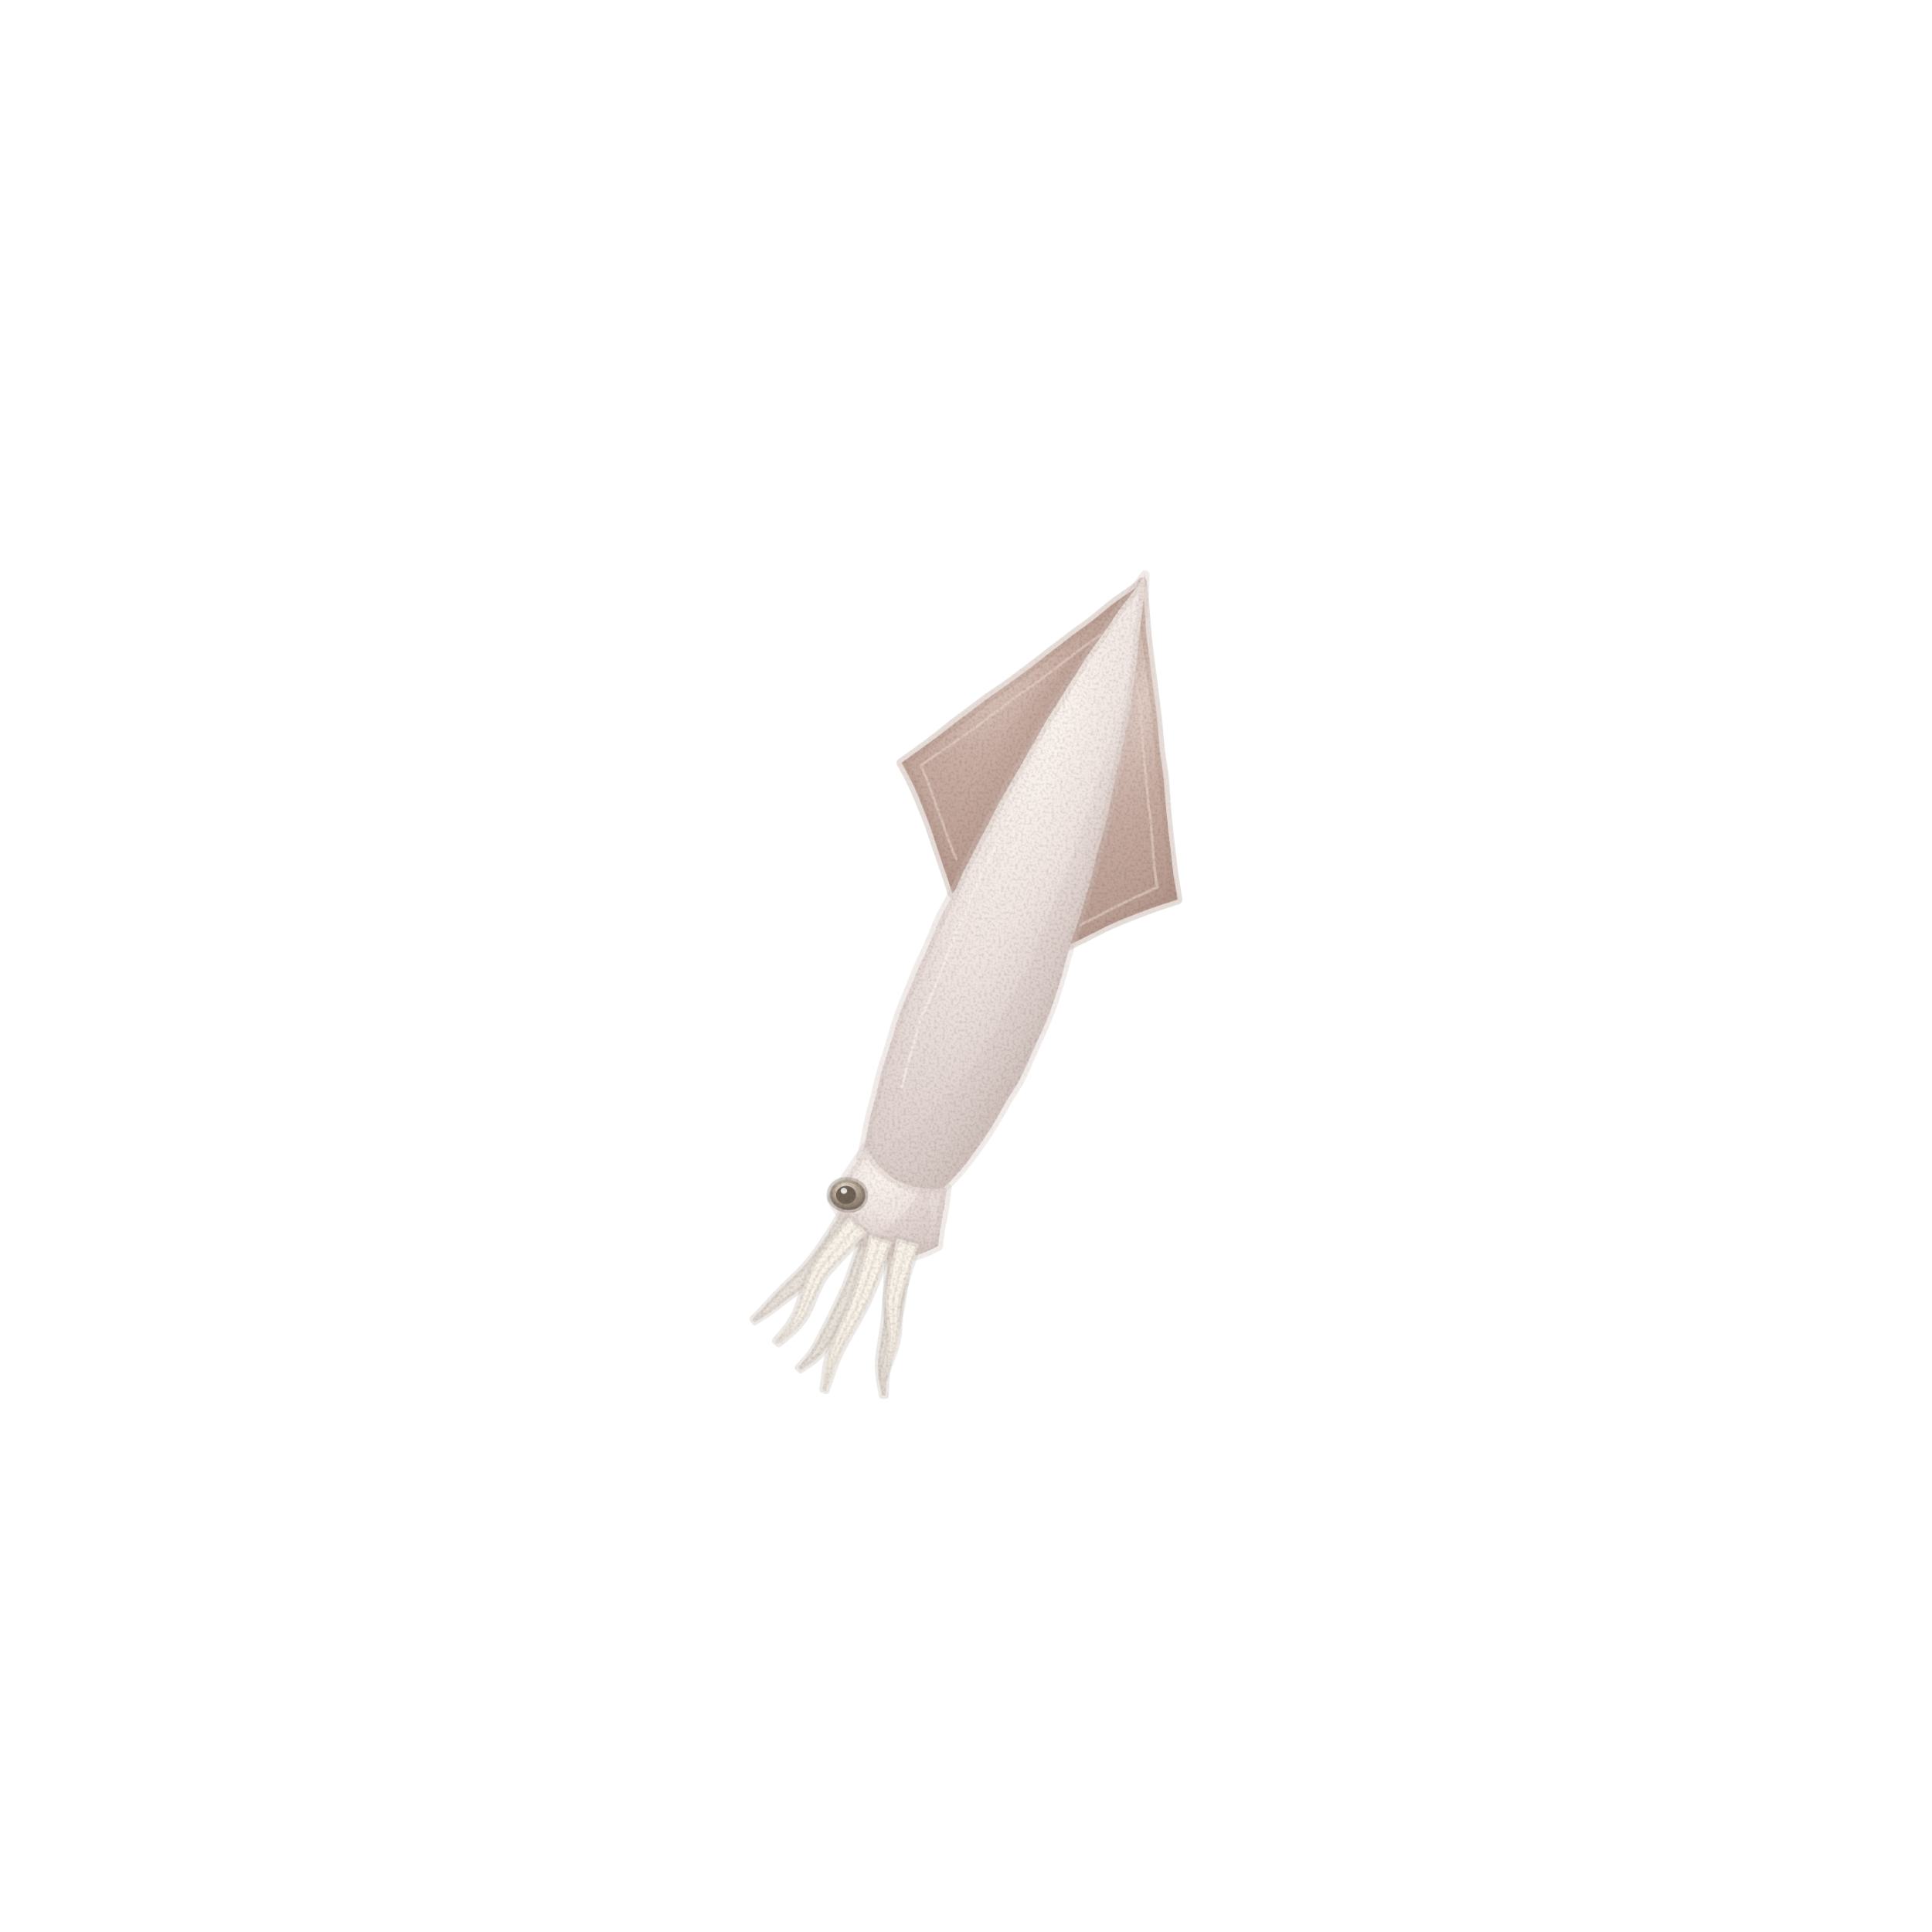
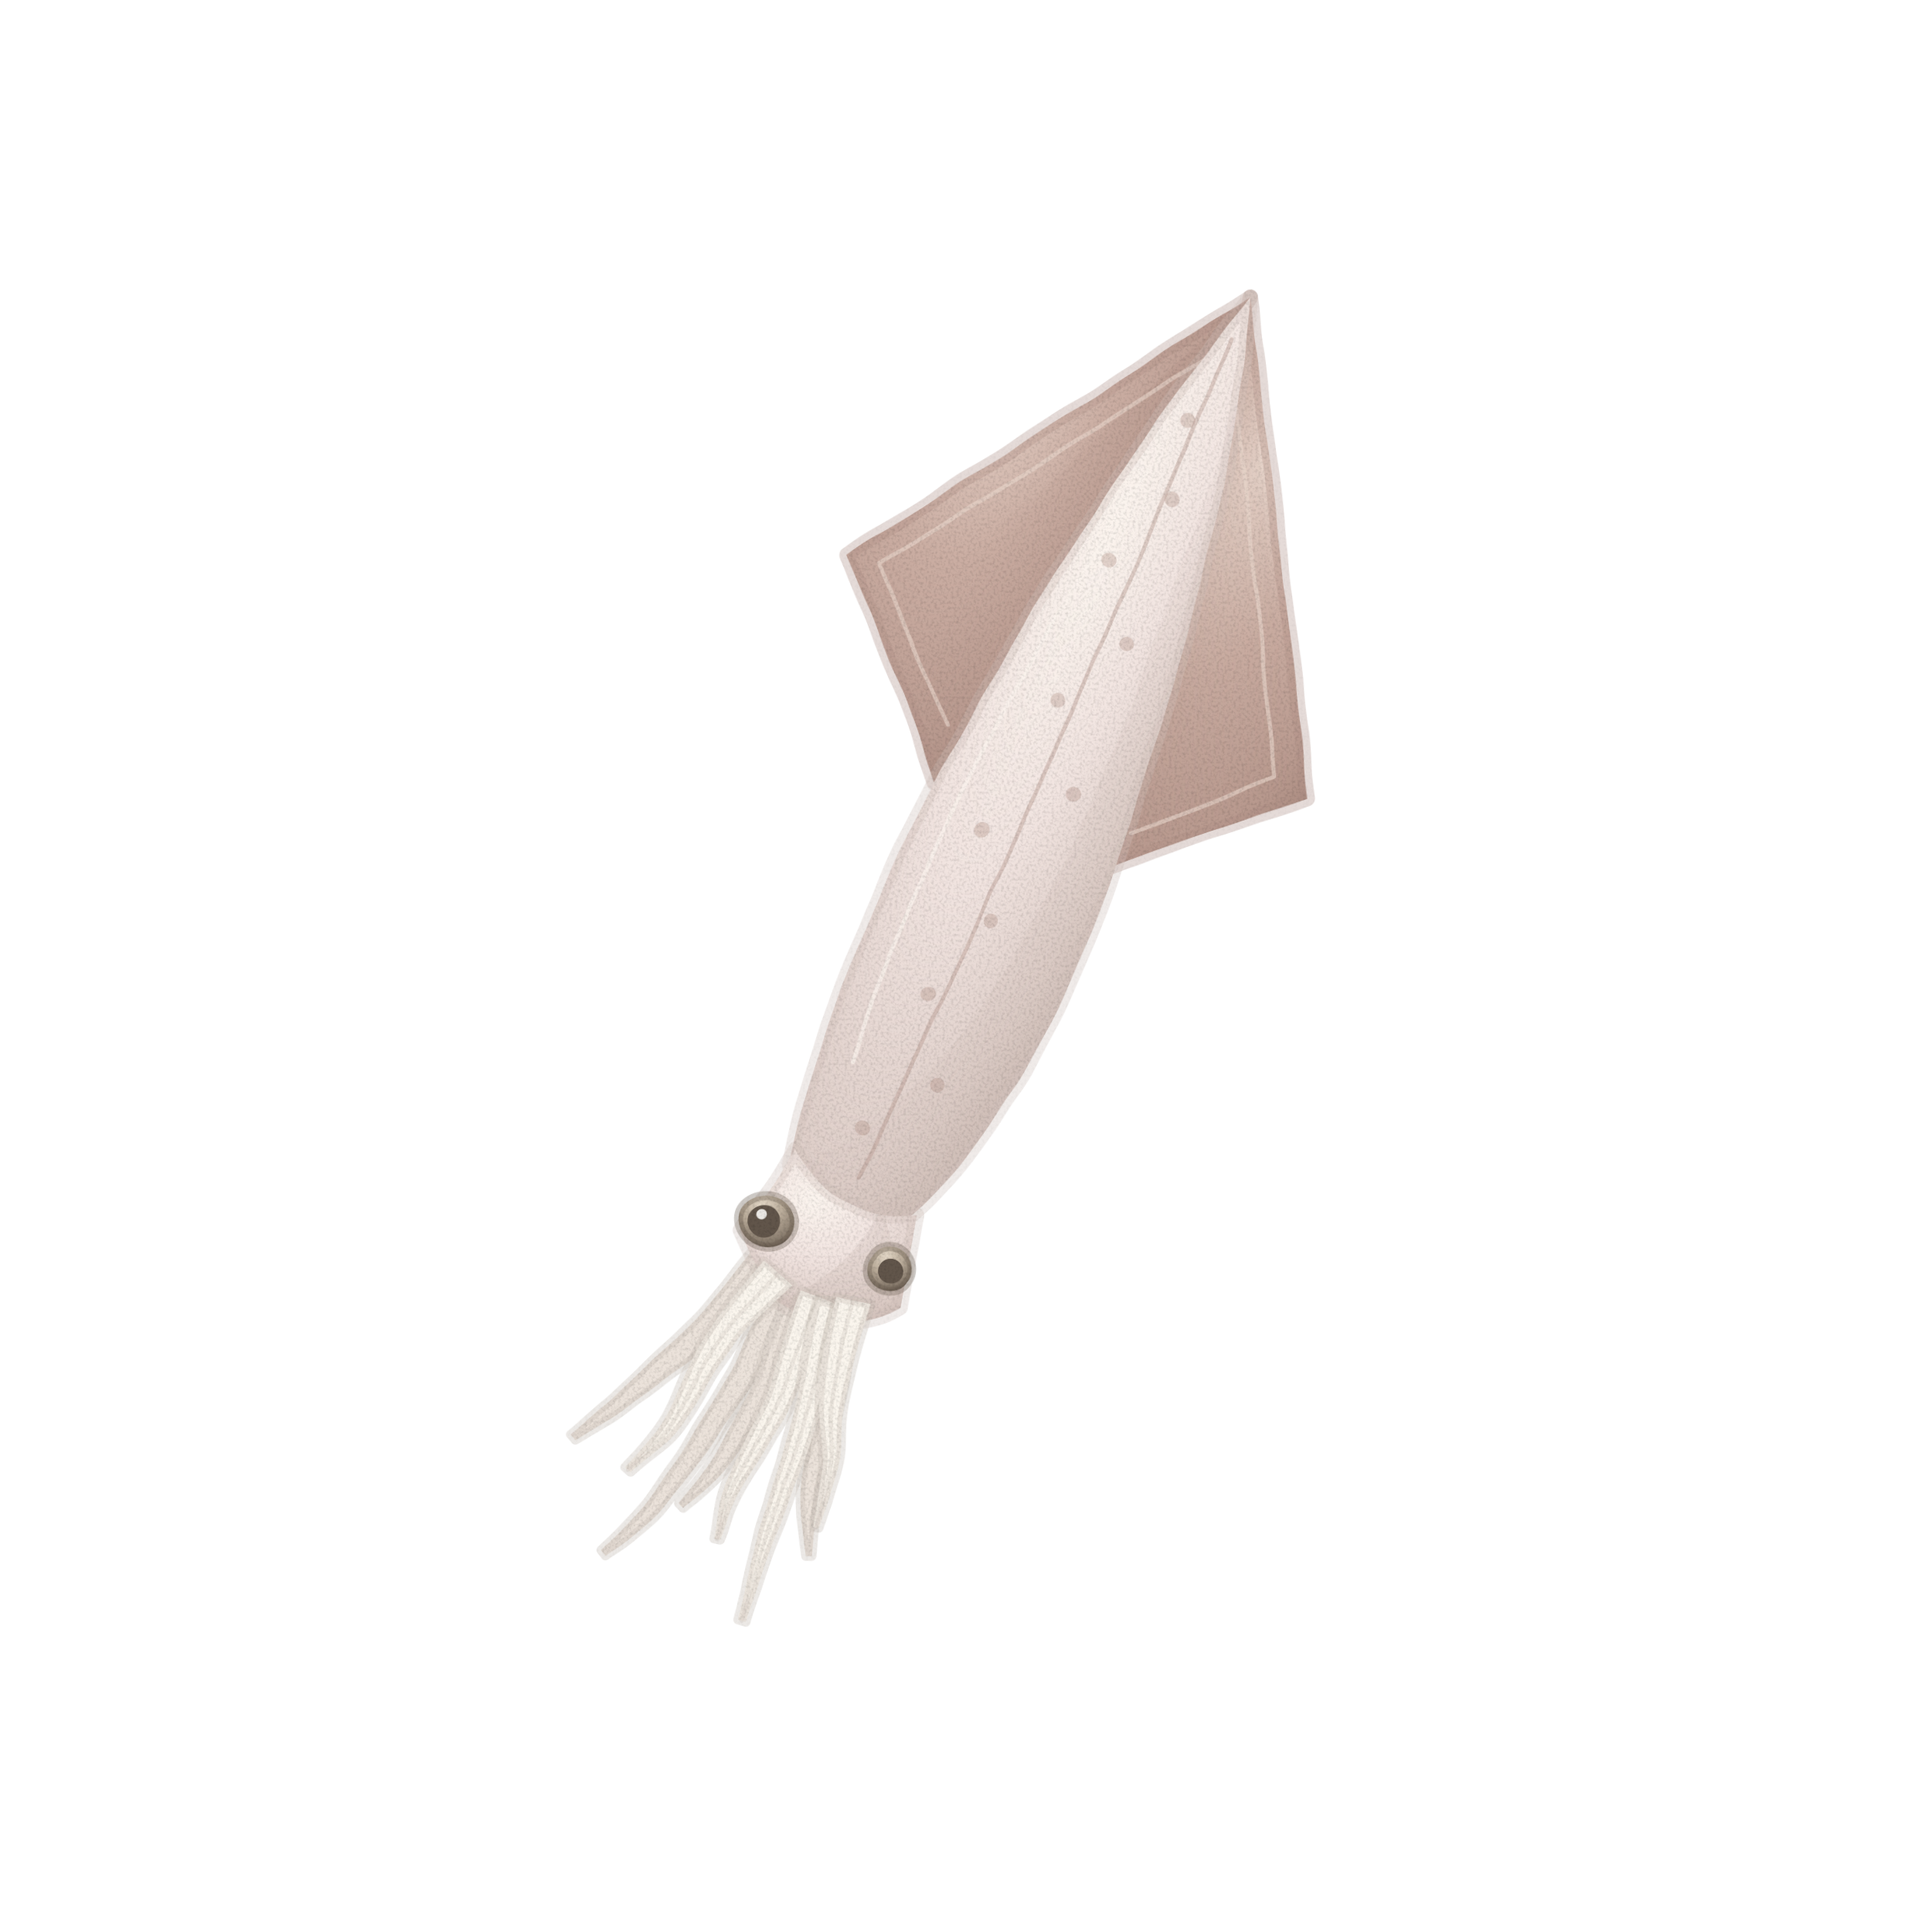
<svg xmlns="http://www.w3.org/2000/svg" viewBox="0 0 512 512" role="img" aria-label="제주한치(창꼴뚜기) — 움직임, 윤곽 없는 수채" data-asset="watercolor-jeju-hanchi-motion" data-food="jeju-hanchi" data-style="watercolor" data-variant="motion" stroke-linecap="round" stroke-linejoin="round">
  <style>[data-asset="watercolor-jeju-hanchi-motion"] [data-part="hanchi"]{transform-box:fill-box;transform-origin:center;animation:watercolor-jeju-hanchi-motion-m0 7.6s cubic-bezier(.37,0,.63,1) 0s infinite}[data-asset="watercolor-jeju-hanchi-motion"] [data-part="shine"]{transform-box:fill-box;transform-origin:center;animation:watercolor-jeju-hanchi-motion-m1 7.6s cubic-bezier(.37,0,.63,1) -0.684s infinite}@keyframes watercolor-jeju-hanchi-motion-m0{0%,100%{translate:0 0px}25%{translate:0 2.25px}75%{translate:0 -2.25px}}@keyframes watercolor-jeju-hanchi-motion-m1{0%,100%{translate:0px 0}25%{translate:2.25px 0}75%{translate:-2.25px 0}}@media (prefers-reduced-motion:reduce){[data-asset="watercolor-jeju-hanchi-motion"] *{animation:none!important}}</style>
  <defs>
    <radialGradient id="watercolor-jeju-hanchi-motion-g-fin-soft" cx="0.3" cy="0.26" r="0.84">
-       <stop offset="0" stop-color="#e5d2c9" />
-       <stop offset="0.45" stop-color="#caafa5" />
-       <stop offset="0.86" stop-color="#bb9e93" />
-       <stop offset="1" stop-color="#b19388" />
+       <stop offset="0" stop-color="#e7d4ca" />
+       <stop offset="0.45" stop-color="#caada2" />
+       <stop offset="0.86" stop-color="#b99a8f" />
+       <stop offset="1" stop-color="#ae8f84" />
    </radialGradient>
    <clipPath id="watercolor-jeju-hanchi-motion-clip0">
-       <path d="M248 112 L207 180 Q219 190 232 207 L241 183 Q243 143 248 112Z" />
+       <path d="M248 110 L202 180 Q216 192 232 210 L241 183 Q243 143 248 110 Z" />
    </clipPath>
    <linearGradient id="watercolor-jeju-hanchi-motion-fade2" x1="0" y1="0.5" x2="1" y2="0.5">
-       <stop offset="0" stop-color="#b19388" stop-opacity="0" />
-       <stop offset="0.25" stop-color="#b19388" stop-opacity="0" />
-       <stop offset="1" stop-color="#b19388" stop-opacity="0.33" />
+       <stop offset="0" stop-color="#ae8f84" stop-opacity="0" />
+       <stop offset="0.25" stop-color="#ae8f84" stop-opacity="0" />
+       <stop offset="1" stop-color="#ae8f84" stop-opacity="0.35" />
    </linearGradient>
    <clipPath id="watercolor-jeju-hanchi-motion-clip1">
-       <path d="M248 112 L288 186 Q276 196 265 210 L259 181 Q255 142 248 112Z" />
+       <path d="M248 110 L293 186 Q279 198 265 212 L259 181 Q255 142 248 110 Z" />
    </clipPath>
    <linearGradient id="watercolor-jeju-hanchi-motion-fade4" x1="1" y1="0" x2="0" y2="1">
-       <stop offset="0" stop-color="#b19388" stop-opacity="0" />
-       <stop offset="0.25" stop-color="#b19388" stop-opacity="0" />
-       <stop offset="1" stop-color="#b19388" stop-opacity="0.27" />
+       <stop offset="0" stop-color="#ae8f84" stop-opacity="0" />
+       <stop offset="0.25" stop-color="#ae8f84" stop-opacity="0" />
+       <stop offset="1" stop-color="#ae8f84" stop-opacity="0.29" />
    </linearGradient>
    <radialGradient id="watercolor-jeju-hanchi-motion-g-body-soft" cx="0.3" cy="0.26" r="0.84">
-       <stop offset="0" stop-color="#fbf3ed" />
-       <stop offset="0.45" stop-color="#f0e5e1" />
-       <stop offset="0.86" stop-color="#ddcfcb" />
-       <stop offset="1" stop-color="#d1c2bd" />
+       <stop offset="0" stop-color="#fbf4ee" />
+       <stop offset="0.45" stop-color="#f1e4e0" />
+       <stop offset="0.86" stop-color="#ddcdc7" />
+       <stop offset="1" stop-color="#d0bfb8" />
    </radialGradient>
    <clipPath id="watercolor-jeju-hanchi-motion-clip2">
-       <path d="M248 110 C257 134 263 169 267 211 C270 239 266 267 258 283 Q247 290 236 281 C231 255 230 229 233 199 C236 166 241 137 248 110Z" />
+       <path d="M248 110 C257 134 263 169 267 211 C270 239 266 267 258 283 Q247 290 236 281 C231 255 230 229 233 199 C236 166 241 137 248 110 Z" />
    </clipPath>
    <linearGradient id="watercolor-jeju-hanchi-motion-fade7" x1="0" y1="0.3" x2="1" y2="0.8">
-       <stop offset="0" stop-color="#d1c2bd" stop-opacity="0" />
-       <stop offset="0.15" stop-color="#d1c2bd" stop-opacity="0" />
-       <stop offset="1" stop-color="#d1c2bd" stop-opacity="0.31" />
+       <stop offset="0" stop-color="#d0bfb8" stop-opacity="0" />
+       <stop offset="0.15" stop-color="#d0bfb8" stop-opacity="0" />
+       <stop offset="1" stop-color="#d0bfb8" stop-opacity="0.33" />
    </linearGradient>
    <radialGradient id="watercolor-jeju-hanchi-motion-gloss">
      <stop stop-color="#fffdf9" stop-opacity=".85" />
      <stop offset=".6" stop-color="#fffdf9" stop-opacity=".25" />
      <stop offset="1" stop-color="#fffdf9" stop-opacity="0" />
    </radialGradient>
    <clipPath id="watercolor-jeju-hanchi-motion-clip3">
-       <path d="M236 278 Q248 287 260 280 L264 295 Q255 306 242 302 L233 294Z" />
+       <path d="M236 278 Q248 287 260 280 L264 296 Q255 307 242 303 L233 295 Z" />
    </clipPath>
    <radialGradient id="watercolor-jeju-hanchi-motion-g-eye-soft" cx="0.3" cy="0.26" r="0.84">
      <stop offset="0" stop-color="#e4d8c7" />
      <stop offset="0.45" stop-color="#baac9a" />
-       <stop offset="0.86" stop-color="#8c7e70" />
-       <stop offset="1" stop-color="#6f6256" />
+       <stop offset="0.86" stop-color="#837668" />
+       <stop offset="1" stop-color="#61554a" />
    </radialGradient>
    <filter id="watercolor-jeju-hanchi-motion-fx" filterUnits="userSpaceOnUse" x="0" y="0" width="512" height="512" color-interpolation-filters="sRGB">
      <feTurbulence type="fractalNoise" baseFrequency="0.05" numOctaves="2" seed="7" result="w" />
      <feDisplacementMap in="SourceGraphic" in2="w" scale="1.4" xChannelSelector="R" yChannelSelector="G" result="d" />
      <feTurbulence type="fractalNoise" baseFrequency="1.35" numOctaves="2" seed="3" result="n" />
      <feColorMatrix in="n" type="matrix" values="0 0 0 0 0 0 0 0 0 0 0 0 0 0 0 0.24 0 0 0 -0.101" result="na" />
      <feComposite in="na" in2="d" operator="in" result="g" />
      <feMerge>
        <feMergeNode in="d" />
        <feMergeNode in="g" />
      </feMerge>
    </filter>
  </defs>
  <g filter="url(#watercolor-jeju-hanchi-motion-fx)">
    <g data-part="hanchi">
-       <g transform="translate(0 35) rotate(22 256 256)">
-         <path d="M236.8 295.1 C236.3 297.7 235.1 305.5 233.7 310.2 C232.4 314.9 230 319.8 228.6 323.4 C227.3 326.9 226 330.3 225.5 331.7 L226.5 332.3 C227.3 331 229.4 328.1 231.4 324.6 C233.3 321.2 236.3 316.4 238.3 311.8 C240.2 307.2 242.4 299.3 243.2 296.9Z" fill="#e9e2da" stroke="#c3b9b1" stroke-width="1.6" stroke-opacity="0.32" />
-         <path d="M243.9 298 C244 301 244.8 310.3 244.8 315.9 C244.7 321.5 244.2 327.9 243.7 331.7 C243.1 335.5 241.9 337.6 241.5 338.8 L242.5 339.2 C243.1 338 245.2 336.1 246.3 332.3 C247.5 328.4 248.6 321.8 249.2 316.1 C249.9 310.4 250 301 250.1 298Z" fill="#e9e2da" stroke="#c3b9b1" stroke-width="1.6" stroke-opacity="0.32" />
-         <path d="M251 298.9 C252 301.7 255.2 310.3 256.8 315.5 C258.4 320.8 259.4 326.8 260.6 330.4 C261.9 334 263.9 336.1 264.5 337.2 L265.5 336.8 C265.1 335.6 264.1 333.4 263.4 329.6 C262.6 325.9 262.2 319.9 261.2 314.5 C260.1 309 257.7 300 257 297.1Z" fill="#e9e2da" stroke="#c3b9b1" stroke-width="1.6" stroke-opacity="0.32" />
-         <path d="M248 112 L207 180 Q219 190 232 207 L241 183 Q243 143 248 112Z" fill="url(#watercolor-jeju-hanchi-motion-g-fin-soft)" stroke="#b19388" stroke-width="2.6" stroke-opacity="0.32" />
-         <path d="M248 112 L288 186 Q276 196 265 210 L259 181 Q255 142 248 112Z" fill="url(#watercolor-jeju-hanchi-motion-g-fin-soft)" stroke="#b19388" stroke-width="2.6" stroke-opacity="0.32" />
+       <g transform="translate(256 248) rotate(24) scale(1.52) translate(-248 -232)">
+         <path d="M236.8 295.9 C235.9 298.7 233.6 307.7 231.7 313.1 C229.8 318.5 227.5 323.9 225.6 328.3 C223.7 332.7 221.3 337.8 220.4 339.7 L221.6 340.3 C222.7 338.5 225.9 333.9 228.4 329.7 C230.9 325.5 233.8 320.2 236.3 314.9 C238.8 309.7 242.1 300.9 243.2 298.1Z" fill="#ebe2da" stroke="#c4b9b0" stroke-width="1.6" stroke-opacity="0.32" />
+         <path d="M242.1 298.7 C241.9 302.6 241.6 314.2 240.9 321.7 C240.1 329.2 238.9 338 237.6 343.6 C236.4 349.3 234.1 353.7 233.4 355.7 L234.6 356.3 C235.6 354.3 238.6 350 240.4 344.4 C242.1 338.7 243.9 329.8 245.1 322.3 C246.4 314.8 247.4 303.1 247.9 299.3Z" fill="#ebe2da" stroke="#c4b9b0" stroke-width="1.6" stroke-opacity="0.32" />
+         <path d="M244.8 299 C244.9 302.1 245.7 312.1 245.7 317.9 C245.7 323.7 245.1 329.6 244.6 333.7 C244.1 337.9 242.8 341.3 242.5 342.8 L243.5 343.2 C244.2 341.7 246.3 338.5 247.4 334.3 C248.5 330.1 249.7 324 250.3 318.1 C250.9 312.3 251.1 302.2 251.2 299Z" fill="#ebe2da" stroke="#c4b9b0" stroke-width="1.6" stroke-opacity="0.32" />
+         <path d="M250.9 299.9 C251.9 302.8 255 312 256.7 317.6 C258.5 323.2 260 329.3 261.6 333.4 C263.2 337.6 265.6 340.8 266.5 342.2 L267.5 341.8 C267 340.2 265.4 336.8 264.4 332.6 C263.3 328.3 262.5 322.1 261.3 316.4 C260 310.7 257.8 301.2 257.1 298.1Z" fill="#ebe2da" stroke="#c4b9b0" stroke-width="1.6" stroke-opacity="0.32" />
+         <path d="M248 110 L202 180 Q216 192 232 210 L241 183 Q243 143 248 110 Z" fill="url(#watercolor-jeju-hanchi-motion-g-fin-soft)" stroke="#ae8f84" stroke-width="2.6" stroke-opacity="0.32" />
+         <path d="M248 110 L293 186 Q279 198 265 212 L259 181 Q255 142 248 110 Z" fill="url(#watercolor-jeju-hanchi-motion-g-fin-soft)" stroke="#ae8f84" stroke-width="2.6" stroke-opacity="0.32" />
        <g clip-path="url(#watercolor-jeju-hanchi-motion-clip0)">
-           <path d="M248 112 L220 186 L234 207 L242 180Z" fill="url(#watercolor-jeju-hanchi-motion-fade2)" />
+           <path d="M248 110 L215 186 L234 210 L242 180 Z" fill="url(#watercolor-jeju-hanchi-motion-fade2)" />
        </g>
        <g clip-path="url(#watercolor-jeju-hanchi-motion-clip1)">
-           <path d="M249 115 L285 185 L265 208 L259 181Z" fill="url(#watercolor-jeju-hanchi-motion-fade4)" />
+           <path d="M249 114 L289 185 L265 210 L259 181 Z" fill="url(#watercolor-jeju-hanchi-motion-fade4)" />
        </g>
-         <path d="M246 124 L212 179 L230 198" fill="none" stroke="#e5d2c9" stroke-width="0.7" opacity="0.63" />
-         <path d="M251 126 L282 185 L267 202" fill="none" stroke="#e5d2c9" stroke-width="0.7" opacity="0.63" />
-         <path d="M248 110 C257 134 263 169 267 211 C270 239 266 267 258 283 Q247 290 236 281 C231 255 230 229 233 199 C236 166 241 137 248 110Z" fill="url(#watercolor-jeju-hanchi-motion-g-body-soft)" stroke="#d1c2bd" stroke-width="2.6" stroke-opacity="0.32" />
+         <path d="M246 122 L208 179 L230 200" fill="none" stroke="#e7d4ca" stroke-width="0.7" opacity="0.65" />
+         <path d="M251 124 L286 185 L267 204" fill="none" stroke="#e7d4ca" stroke-width="0.7" opacity="0.65" />
+         <path d="M248 110 C257 134 263 169 267 211 C270 239 266 267 258 283 Q247 290 236 281 C231 255 230 229 233 199 C236 166 241 137 248 110 Z" fill="url(#watercolor-jeju-hanchi-motion-g-body-soft)" stroke="#d0bfb8" stroke-width="2.6" stroke-opacity="0.32" />
        <g clip-path="url(#watercolor-jeju-hanchi-motion-clip2)">
-           <path d="M253 117 C269 177 273 240 258 284 Q246 291 237 281 C260 257 259 218 258 185Z" fill="url(#watercolor-jeju-hanchi-motion-fade7)" />
-           <path d="M244 145 Q233 210 239 260" fill="none" stroke="#fbf3ed" stroke-width="0.7" opacity="0.66" />
-           <g data-part="shine" opacity="0.2">
-             <path d="M245 150 Q236 195 240 225 Q242 230 244 223 Q242 186 249 154Z" fill="url(#watercolor-jeju-hanchi-motion-gloss)" opacity="0.54" />
+           <path d="M253 117 C269 177 273 240 258 284 Q246 291 237 281 C260 257 259 218 258 185 Z" fill="url(#watercolor-jeju-hanchi-motion-fade7)" />
+           <path d="M248 118 Q250 198 248 278" fill="none" stroke="#ae8f84" stroke-width="0.7" opacity="0.38" />
+           <path d="M245.7 134 A1.3 1.3 0 1 0 248.3 134 A1.3 1.3 0 1 0 245.7 134Z" fill="#ae8f84" opacity="0.35" />
+           <path d="M248.7 148 A1.3 1.3 0 1 0 251.3 148 A1.3 1.3 0 1 0 248.7 148Z" fill="#ae8f84" opacity="0.35" />
+           <path d="M242.7 162 A1.3 1.3 0 1 0 245.3 162 A1.3 1.3 0 1 0 242.7 162Z" fill="#ae8f84" opacity="0.35" />
+           <path d="M251.7 174 A1.3 1.3 0 1 0 254.3 174 A1.3 1.3 0 1 0 251.7 174Z" fill="#ae8f84" opacity="0.35" />
+           <path d="M244.7 188 A1.3 1.3 0 1 0 247.3 188 A1.3 1.3 0 1 0 244.7 188Z" fill="#ae8f84" opacity="0.35" />
+           <path d="M253.7 202 A1.3 1.3 0 1 0 256.3 202 A1.3 1.3 0 1 0 253.7 202Z" fill="#ae8f84" opacity="0.35" />
+           <path d="M241.7 214 A1.3 1.3 0 1 0 244.3 214 A1.3 1.3 0 1 0 241.7 214Z" fill="#ae8f84" opacity="0.35" />
+           <path d="M249.7 228 A1.3 1.3 0 1 0 252.3 228 A1.3 1.3 0 1 0 249.7 228Z" fill="#ae8f84" opacity="0.35" />
+           <path d="M244.7 244 A1.3 1.3 0 1 0 247.3 244 A1.3 1.3 0 1 0 244.7 244Z" fill="#ae8f84" opacity="0.35" />
+           <path d="M252.7 258 A1.3 1.3 0 1 0 255.3 258 A1.3 1.3 0 1 0 252.7 258Z" fill="#ae8f84" opacity="0.35" />
+           <path d="M243.7 270 A1.3 1.3 0 1 0 246.3 270 A1.3 1.3 0 1 0 243.7 270Z" fill="#ae8f84" opacity="0.35" />
+           <path d="M244 145 Q233 210 239 260" fill="none" stroke="#fbf4ee" stroke-width="0.7" opacity="0.68" />
+           <g data-part="shine" opacity="0.22">
+             <path d="M245 150 Q236 195 240 225 Q242 230 244 223 Q242 186 249 154 Z" fill="url(#watercolor-jeju-hanchi-motion-gloss)" opacity="0.56" />
          </g>
        </g>
-         <path d="M236 278 Q248 287 260 280 L264 295 Q255 306 242 302 L233 294Z" fill="url(#watercolor-jeju-hanchi-motion-g-body-soft)" stroke="#d1c2bd" stroke-width="2.6" stroke-opacity="0.32" />
+         <path d="M236 278 Q248 287 260 280 L264 296 Q255 307 242 303 L233 295 Z" fill="url(#watercolor-jeju-hanchi-motion-g-body-soft)" stroke="#d0bfb8" stroke-width="2.6" stroke-opacity="0.32" />
        <g clip-path="url(#watercolor-jeju-hanchi-motion-clip3)">
-           <path d="M254 281 Q267 296 254 303 L240 306 Q253 297 254 281Z" fill="#d1c2bd" opacity="0.29" />
+           <path d="M254 281 Q267 296 254 304 L240 307 Q253 297 254 281 Z" fill="#d0bfb8" opacity="0.31" />
        </g>
-         <path d="M238.9 297 C238.2 299.6 235.2 307.8 234.7 312.6 C234.1 317.4 235.7 322.1 235.5 325.8 C235.3 329.5 233.7 333.3 233.4 334.8 L234.6 335.2 C235.3 333.7 237.7 329.8 238.5 326.2 C239.3 322.6 238.2 317.9 239.3 313.4 C240.4 308.9 244.1 301.4 245.1 299Z" fill="#faf4ea" stroke="#c3b9b1" stroke-width="1.6" stroke-opacity="0.32" />
-         <path d="M242 298 C241.2 300.5 237.8 308.3 237 313 C236.2 317.7 237.5 322.3 237 326 C236.5 329.7 234.5 333.5 234 335" fill="none" stroke="#c3b9b1" stroke-width="0.7" opacity="0.23" />
-         <path d="M245.8 299.2 C246.1 302.1 247.4 311.5 247.7 317 C248 322.5 247.3 327.8 247.6 332 C247.9 336.2 249.2 340.4 249.5 342 L250.5 342 C250.5 340.3 250.1 336.2 250.4 332 C250.7 327.8 252 322.5 252.3 317 C252.6 311.5 252.2 301.9 252.2 298.8Z" fill="#faf4ea" stroke="#c3b9b1" stroke-width="1.6" stroke-opacity="0.32" />
-         <path d="M249 299 C249.2 302 250 311.5 250 317 C250 322.5 249 327.8 249 332 C249 336.2 249.8 340.3 250 342" fill="none" stroke="#c3b9b1" stroke-width="0.7" opacity="0.23" />
-         <path d="M253 297.4 C253.5 299.9 254.6 308.2 255.9 312.5 C257.2 316.8 259.6 319.9 260.7 323.3 C261.8 326.7 262.2 331.4 262.5 333 L263.5 333 C263.5 331.2 263.9 326.3 263.3 322.7 C262.7 319.1 260.8 315.9 260.1 311.5 C259.4 307.2 259.2 299.1 259 296.6Z" fill="#faf4ea" stroke="#c3b9b1" stroke-width="1.6" stroke-opacity="0.32" />
-         <path d="M256 297 C256.3 299.5 257 307.7 258 312 C259 316.3 261.2 319.5 262 323 C262.8 326.5 262.8 331.3 263 333" fill="none" stroke="#c3b9b1" stroke-width="0.7" opacity="0.23" />
-         <path d="M231.9 292.1 A4.6 4.2 -8 1 0 241.1 290.9 A4.6 4.2 -8 1 0 231.9 292.1Z" fill="url(#watercolor-jeju-hanchi-motion-g-eye-soft)" stroke="#6f6256" stroke-width="1.6" stroke-opacity="0.32" />
-         <path d="M233.5 291.7 A2.6 2.6 0 1 0 238.7 291.7 A2.6 2.6 0 1 0 233.5 291.7Z" fill="#6f6256" />
-         <path d="M234.3 290.8 A0.8 0.8 0 1 0 236 290.8 A0.8 0.8 0 1 0 234.3 290.8Z" fill="#fffdf9" opacity="0.85" />
+         <path d="M238.9 298 C238.1 300.8 235.4 309.3 234.6 314.5 C233.9 319.8 235 325.3 234.5 329.7 C234 334.1 231.9 338.9 231.4 340.8 L232.6 341.2 C233.4 339.4 236.4 334.6 237.5 330.3 C238.6 326 238.1 320.5 239.4 315.5 C240.6 310.4 244.2 302.6 245.1 300Z" fill="#faf5ed" stroke="#c4b9b0" stroke-width="1.6" stroke-opacity="0.32" />
+         <path d="M242 299 C241.2 301.7 238 309.8 237 315 C236 320.2 236.8 325.7 236 330 C235.2 334.3 232.7 339.2 232 341" fill="none" stroke="#c4b9b0" stroke-width="0.7" opacity="0.25" />
+         <path d="M246.8 300.2 C247.1 303.5 248.4 314 248.7 320 C248.9 326 248.2 331.7 248.6 336 C248.9 340.3 250.1 344.4 250.5 346.1 L251.5 345.9 C251.5 344.3 251.1 340.3 251.4 336 C251.8 331.7 253.1 326 253.3 320 C253.6 314 253.3 303.2 253.2 299.8Z" fill="#faf5ed" stroke="#c4b9b0" stroke-width="1.6" stroke-opacity="0.32" />
+         <path d="M250 300 C250.2 303.3 251 314 251 320 C251 326 250 331.7 250 336 C250 340.3 250.8 344.3 251 346" fill="none" stroke="#c4b9b0" stroke-width="0.7" opacity="0.25" />
+         <path d="M250.1 300.5 C250.9 304.3 253.6 316 254.9 323.3 C256.1 330.6 256.7 338.5 257.6 344.2 C258.5 349.8 259.9 354.9 260.3 357.1 L261.7 356.9 C261.5 354.7 260.8 349.5 260.4 343.8 C260 338.1 259.9 330.1 259.1 322.7 C258.4 315.3 256.4 303.4 255.9 299.5Z" fill="#faf5ed" stroke="#c4b9b0" stroke-width="1.6" stroke-opacity="0.32" />
+         <path d="M253 300 C253.7 303.8 256 315.7 257 323 C258 330.3 258.3 338.3 259 344 C259.7 349.7 260.7 354.8 261 357" fill="none" stroke="#c4b9b0" stroke-width="0.7" opacity="0.25" />
+         <path d="M253 298.6 C253.6 301.2 255.2 310 256.8 314.6 C258.5 319.3 261.2 322.7 262.7 326.4 C264.1 330.2 265 335.3 265.5 337.1 L266.5 336.9 C266.3 335 266.2 329.5 265.3 325.6 C264.4 321.7 262.2 318.1 261.2 313.4 C260.1 308.7 259.4 300.1 259 297.4Z" fill="#faf5ed" stroke="#c4b9b0" stroke-width="1.6" stroke-opacity="0.32" />
+         <path d="M256 298 C256.5 300.7 257.7 309.3 259 314 C260.3 318.7 262.8 322.2 264 326 C265.2 329.8 265.7 335.2 266 337" fill="none" stroke="#c4b9b0" stroke-width="0.7" opacity="0.25" />
+         <path d="M231.7 292.2 A4.8 4.4 -8 1 0 241.3 290.8 A4.8 4.4 -8 1 0 231.7 292.2Z" fill="url(#watercolor-jeju-hanchi-motion-g-eye-soft)" stroke="#61554a" stroke-width="1.6" stroke-opacity="0.32" />
+         <path d="M233.3 291.7 A2.8 2.8 0 1 0 238.9 291.7 A2.8 2.8 0 1 0 233.3 291.7Z" fill="#61554a" />
+         <path d="M234.3 290.8 A0.9 0.9 0 1 0 236.1 290.8 A0.9 0.9 0 1 0 234.3 290.8Z" fill="#fffdf9" opacity="0.88" />
+         <path d="M255.8 289.7 A3.8 3.6 12 1 0 263.2 291.3 A3.8 3.6 12 1 0 255.8 289.7Z" fill="url(#watercolor-jeju-hanchi-motion-g-eye-soft)" stroke="#61554a" stroke-width="1.6" stroke-opacity="0.32" />
+         <path d="M257.6 290.8 A2.2 2.2 0 1 0 262 290.8 A2.2 2.2 0 1 0 257.6 290.8Z" fill="#61554a" />
      </g>
    </g>
  </g>
</svg>
